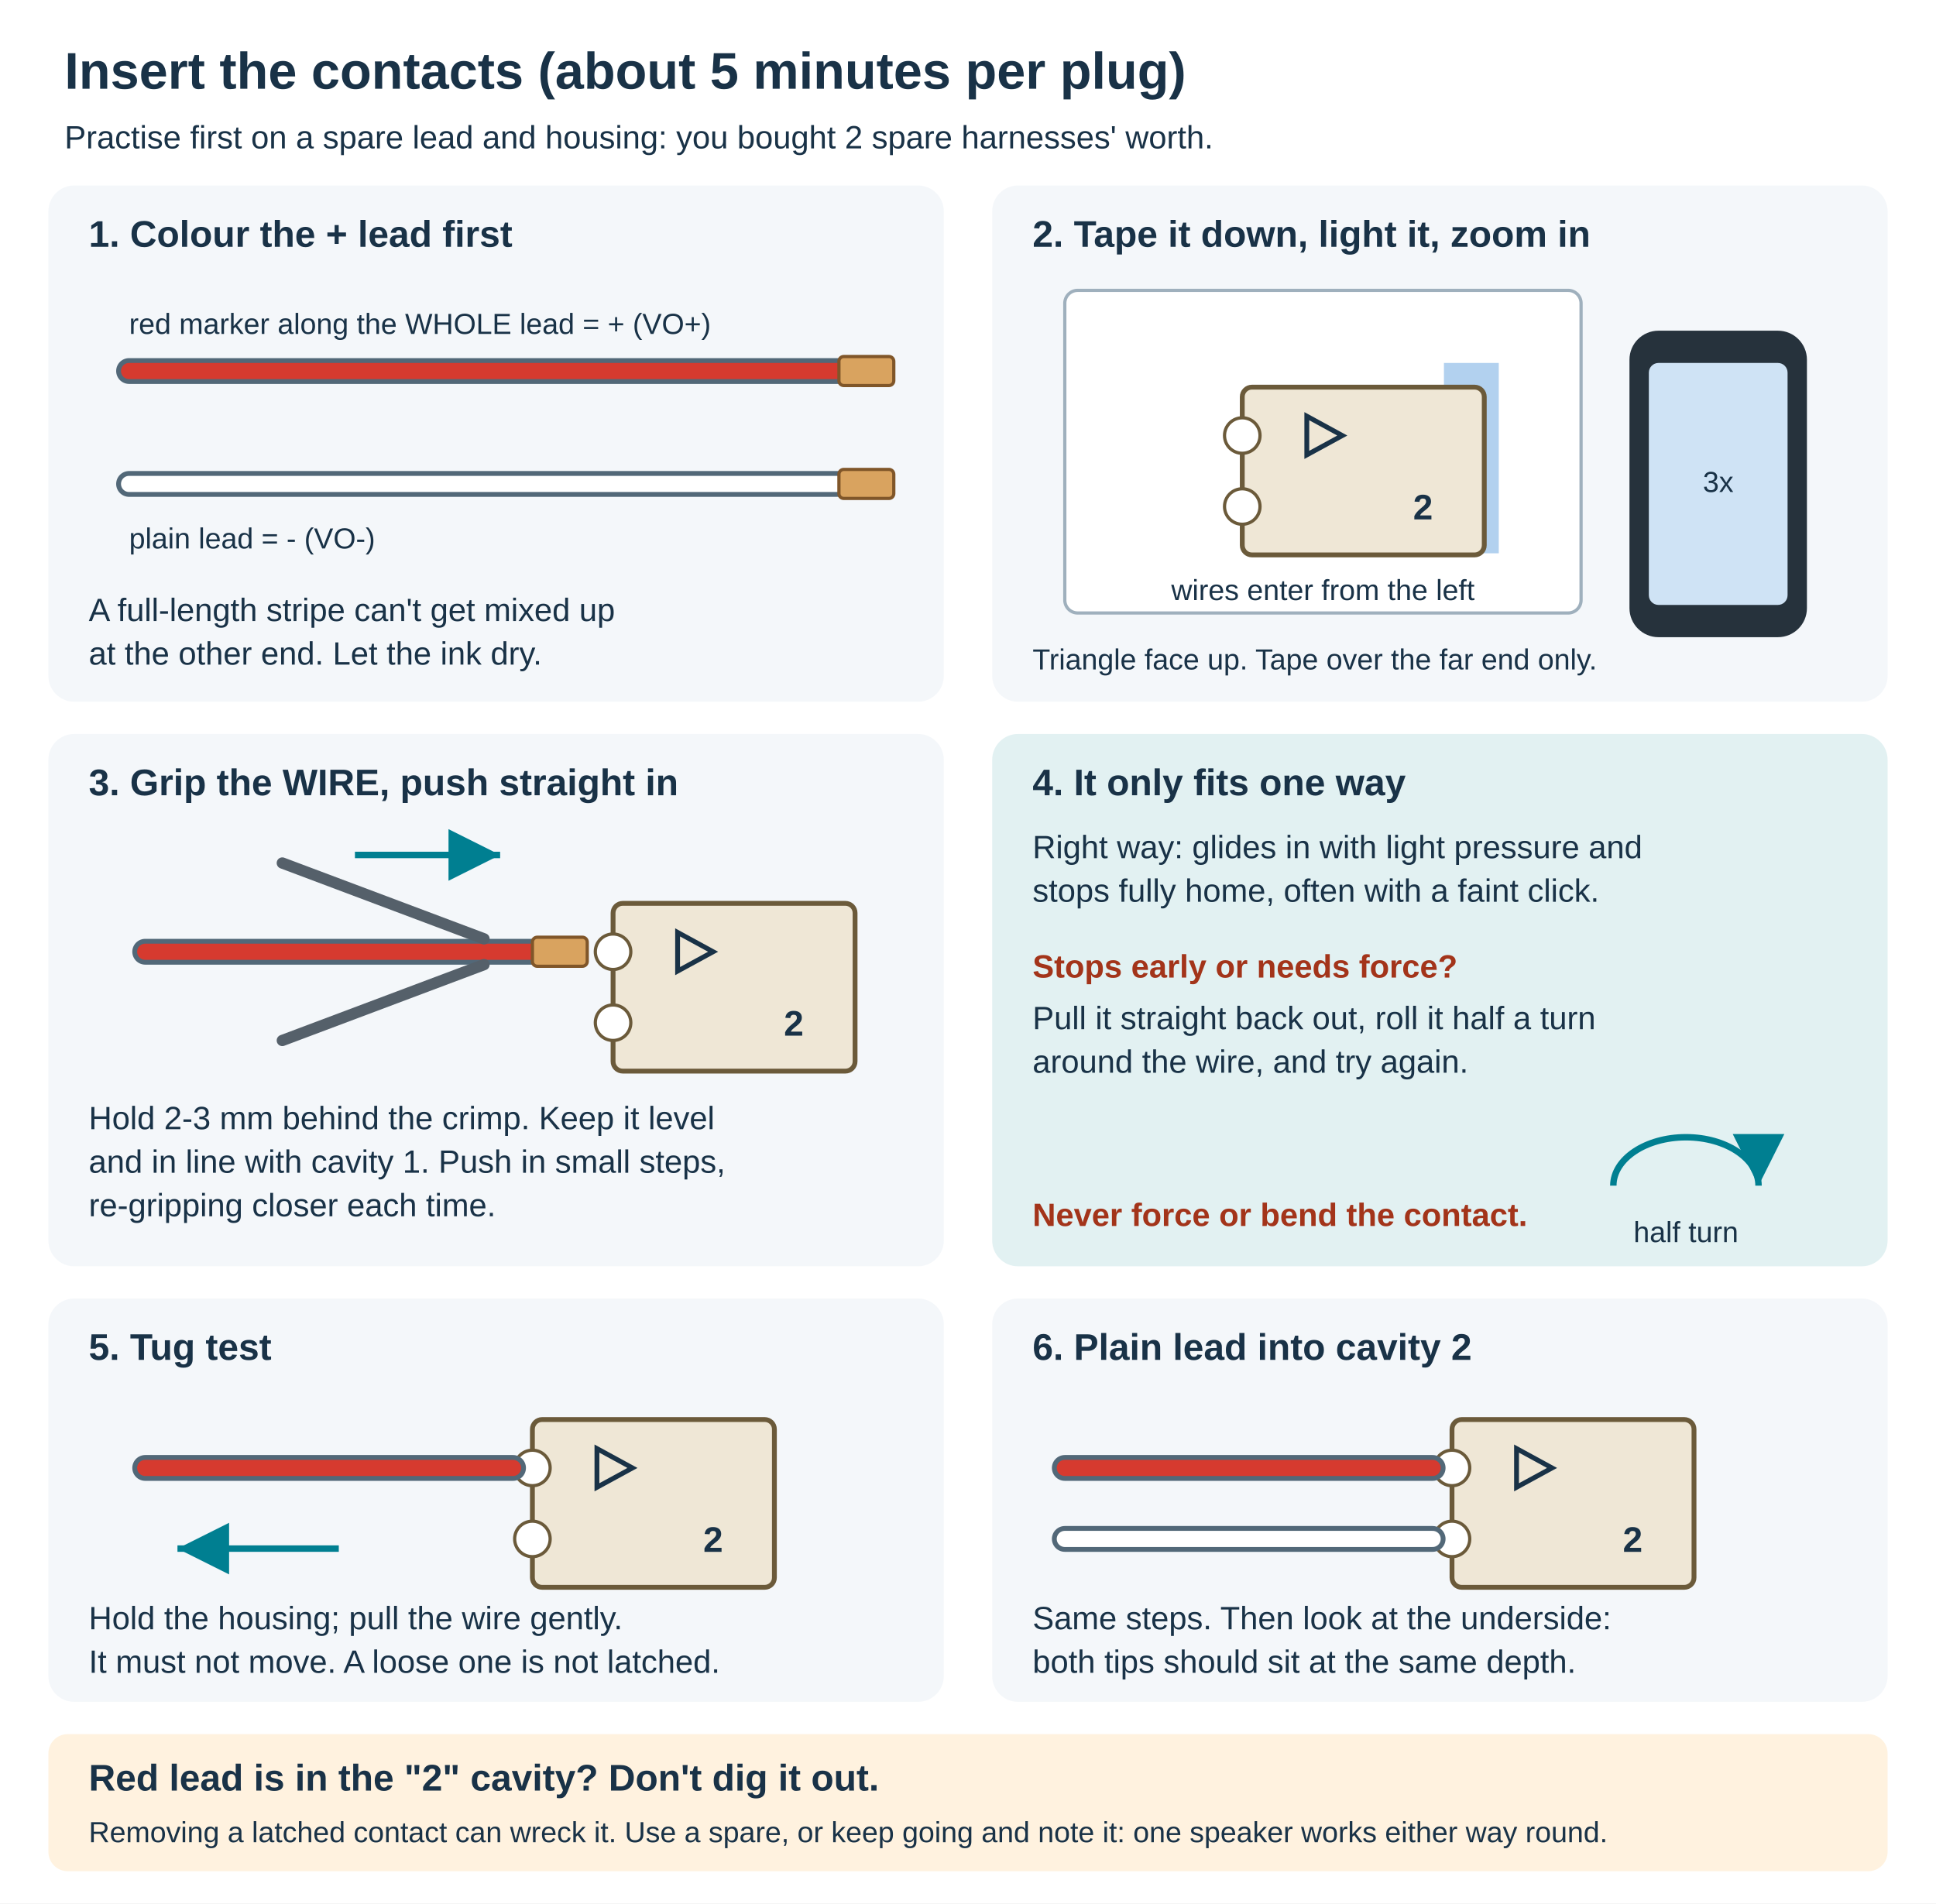
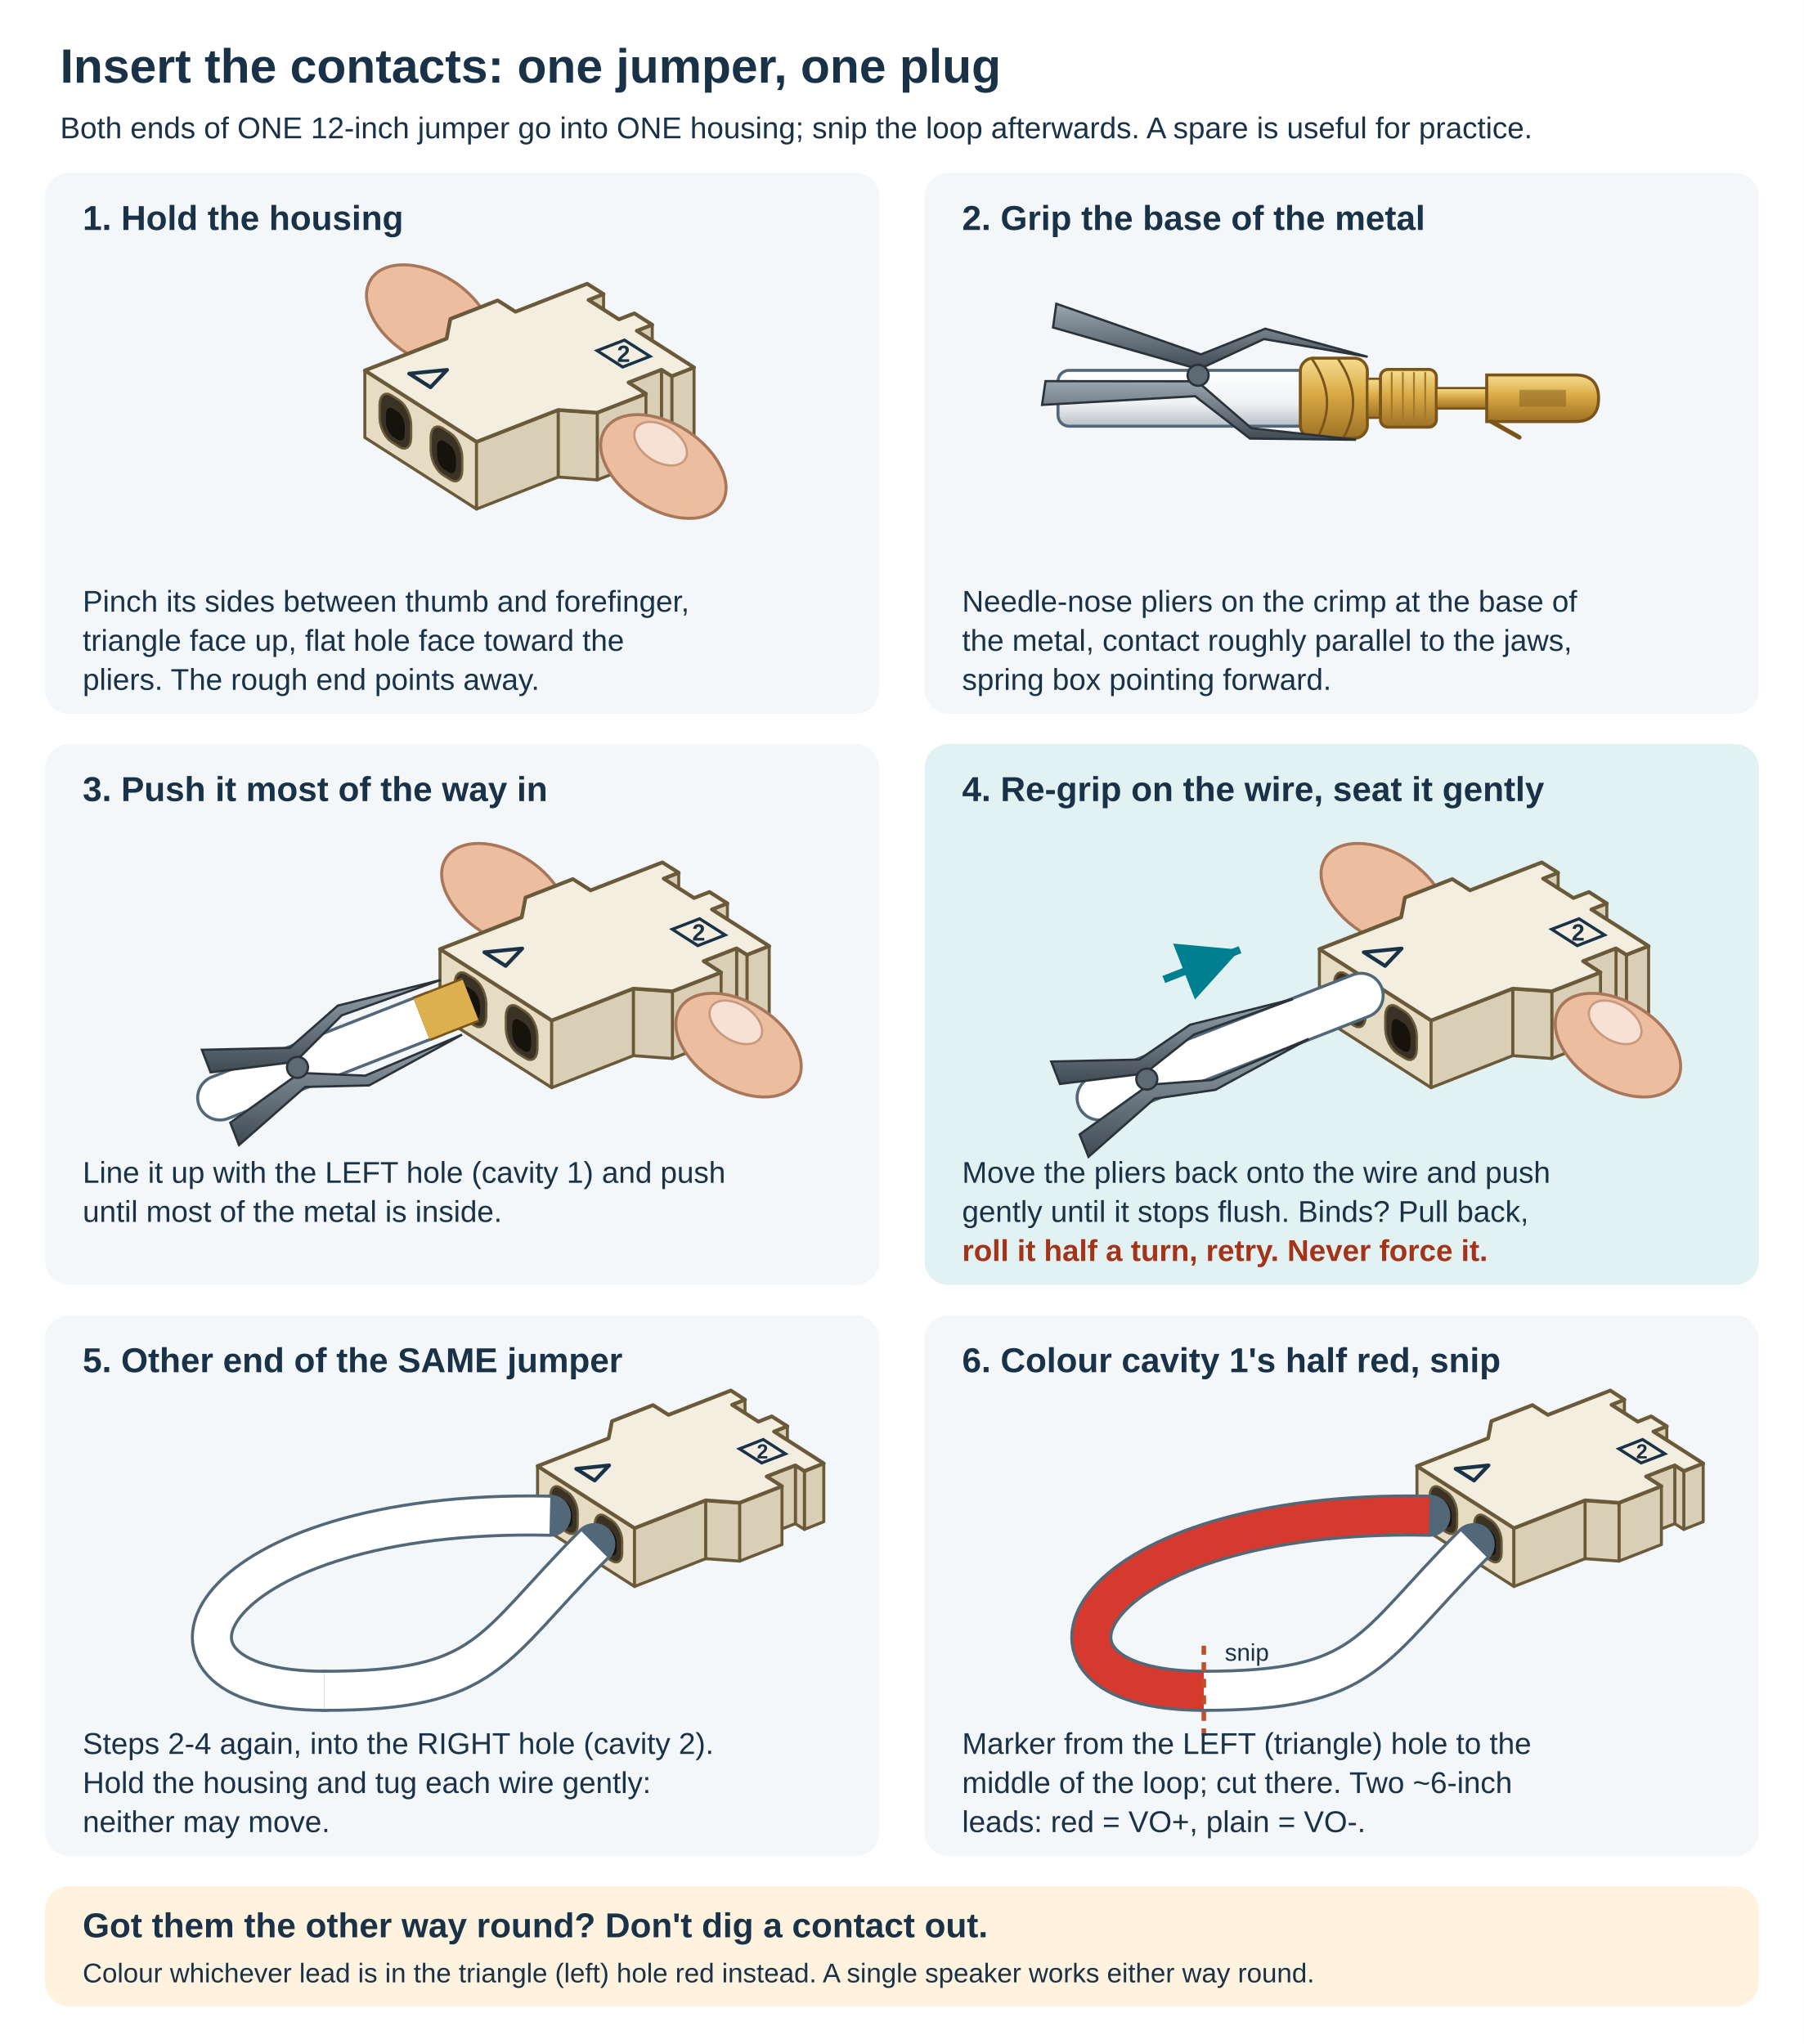
- <svg xmlns="http://www.w3.org/2000/svg" width="1200" height="1180" viewBox="0 0 1200 1180" role="img" aria-labelledby="title desc">
+ <svg xmlns="http://www.w3.org/2000/svg" width="1200" height="1360" viewBox="0 0 1200 1360" role="img" aria-labelledby="title desc">
  <defs>
    <style>
      text { font-family: Arial, sans-serif; fill: #193247; }
      .heading { font-size: 32px; font-weight: bold; }
      .label { font-size: 23px; font-weight: bold; }
      .body { font-size: 20px; }
      .note { font-size: 18px; }
+       .small { font-size: 16px; }
+       .call { font-size: 19px; fill: #8a3b12; font-weight: bold; }
      .warn { font-size: 20px; font-weight: bold; fill: #a3341a; }
    </style>
+     <linearGradient id="gold" x1="0" y1="0" x2="0" y2="1">
+       <stop offset="0" stop-color="#f6dd8f" />
+       <stop offset="0.45" stop-color="#d9a945" />
+       <stop offset="1" stop-color="#9c7124" />
+     </linearGradient>
+     <linearGradient id="wire" x1="0" y1="0" x2="0" y2="1">
+       <stop offset="0" stop-color="#ffffff" />
+       <stop offset="0.6" stop-color="#eef1f3" />
+       <stop offset="1" stop-color="#b7c0c7" />
+     </linearGradient>
+     <linearGradient id="redwire" x1="0" y1="0" x2="0" y2="1">
+       <stop offset="0" stop-color="#f08a80" />
+       <stop offset="0.6" stop-color="#d63a2f" />
+       <stop offset="1" stop-color="#9b231b" />
+     </linearGradient>
+     <linearGradient id="steel" x1="0" y1="0" x2="0" y2="1">
+       <stop offset="0" stop-color="#9aa6b0" />
+       <stop offset="1" stop-color="#3f4a53" />
+     </linearGradient>
    <marker id="arrow" markerWidth="10" markerHeight="10" refX="8" refY="4" orient="auto">
      <path d="M0 0 8 4 0 8" fill="#007f91" />
    </marker>
-     <g id="housing">
-       <rect x="0" y="0" width="150" height="104" rx="6" fill="#efe7d6" stroke="#6b5a3a" stroke-width="3" />
-       <circle cx="0" cy="30" r="11" fill="#fff" stroke="#6b5a3a" stroke-width="2" />
-       <circle cx="0" cy="74" r="11" fill="#fff" stroke="#6b5a3a" stroke-width="2" />
-       <path d="M40 18 L62 30 L40 42 Z" fill="none" stroke="#193247" stroke-width="3" />
-       <text x="112" y="82" text-anchor="middle" style="font-size:22px;font-weight:bold">2</text>
-     </g>
  </defs>
-   <rect width="1200" height="1180" fill="#fff" />
-   <text x="40" y="55" class="heading">Insert the contacts (about 5 minutes per plug)</text>
-   <text x="40" y="92" class="body">Practise first on a spare lead and housing: you bought 2 spare harnesses' worth.</text>
-   <rect x="30" y="115" width="555" height="320" rx="16" fill="#f4f7fa" />
-   <text x="55" y="153" class="label">1. Colour the + lead first</text>
-   <path d="M80 230 H520" stroke="#526878" stroke-width="16" stroke-linecap="round" />
-   <path d="M80 230 H520" stroke="#d63a2f" stroke-width="10" stroke-linecap="round" />
-   <rect x="520" y="221" width="34" height="18" rx="3" fill="#d9a35f" stroke="#805629" stroke-width="2" />
-   <path d="M80 300 H520" stroke="#526878" stroke-width="16" stroke-linecap="round" />
-   <path d="M80 300 H520" stroke="#fff" stroke-width="10" stroke-linecap="round" />
-   <rect x="520" y="291" width="34" height="18" rx="3" fill="#d9a35f" stroke="#805629" stroke-width="2" />
-   <text x="80" y="207" class="note">red marker along the WHOLE lead = + (VO+)</text>
-   <text x="80" y="340" class="note">plain lead = - (VO-)</text>
-   <text x="55" y="385" class="body">A full-length stripe can't get mixed up</text>
-   <text x="55" y="412" class="body">at the other end. Let the ink dry.</text>
-   <rect x="615" y="115" width="555" height="320" rx="16" fill="#f4f7fa" />
-   <text x="640" y="153" class="label">2. Tape it down, light it, zoom in</text>
-   <rect x="660" y="180" width="320" height="200" rx="8" fill="#fff" stroke="#9fb0bd" stroke-width="2" />
-   <rect x="895" y="225" width="34" height="118" fill="#7fb2e5" opacity="0.6" />
-   <use href="#housing" x="770" y="240" />
-   <text x="820" y="372" text-anchor="middle" class="note">wires enter from the left</text>
-   <rect x="1010" y="205" width="110" height="190" rx="18" fill="#26323c" />
-   <rect x="1022" y="225" width="86" height="150" rx="6" fill="#cfe3f5" />
-   <text x="1065" y="305" text-anchor="middle" class="note">3x</text>
-   <text x="640" y="415" class="note">Triangle face up. Tape over the far end only.</text>
-   <rect x="30" y="455" width="555" height="330" rx="16" fill="#f4f7fa" />
-   <text x="55" y="493" class="label">3. Grip the WIRE, push straight in</text>
-   <use href="#housing" x="380" y="560" />
-   <path d="M90 590 H330" stroke="#526878" stroke-width="16" stroke-linecap="round" />
-   <path d="M90 590 H330" stroke="#d63a2f" stroke-width="10" stroke-linecap="round" />
-   <rect x="330" y="581" width="34" height="18" rx="3" fill="#d9a35f" stroke="#805629" stroke-width="2" />
-   <path d="M175 535 L300 582 M175 645 L300 598" stroke="#55606a" stroke-width="7" stroke-linecap="round" />
-   <path d="M220 530 H310" stroke="#007f91" stroke-width="4" marker-end="url(#arrow)" />
-   <text x="55" y="700" class="body">Hold 2-3 mm behind the crimp. Keep it level</text>
-   <text x="55" y="727" class="body">and in line with cavity 1. Push in small steps,</text>
-   <text x="55" y="754" class="body">re-gripping closer each time.</text>
-   <rect x="615" y="455" width="555" height="330" rx="16" fill="#e2f1f2" />
-   <text x="640" y="493" class="label">4. It only fits one way</text>
-   <text x="640" y="532" class="body">Right way: glides in with light pressure and</text>
-   <text x="640" y="559" class="body">stops fully home, often with a faint click.</text>
-   <text x="640" y="606" class="warn">Stops early or needs force?</text>
-   <text x="640" y="638" class="body">Pull it straight back out, roll it half a turn</text>
-   <text x="640" y="665" class="body">around the wire, and try again.</text>
-   <path d="M1000 735 A45 30 0 1 1 1090 735" fill="none" stroke="#007f91" stroke-width="4" marker-end="url(#arrow)" />
-   <text x="1045" y="770" text-anchor="middle" class="note">half turn</text>
-   <text x="640" y="760" class="warn">Never force or bend the contact.</text>
-   <rect x="30" y="805" width="555" height="250" rx="16" fill="#f4f7fa" />
-   <text x="55" y="843" class="label">5. Tug test</text>
-   <use href="#housing" x="330" y="880" />
-   <path d="M90 910 H318" stroke="#526878" stroke-width="16" stroke-linecap="round" />
-   <path d="M90 910 H318" stroke="#d63a2f" stroke-width="10" stroke-linecap="round" />
-   <path d="M210 960 H110" stroke="#007f91" stroke-width="4" marker-end="url(#arrow)" />
-   <text x="55" y="1010" class="body">Hold the housing; pull the wire gently.</text>
-   <text x="55" y="1037" class="body">It must not move. A loose one is not latched.</text>
-   <rect x="615" y="805" width="555" height="250" rx="16" fill="#f4f7fa" />
-   <text x="640" y="843" class="label">6. Plain lead into cavity 2</text>
-   <use href="#housing" x="900" y="880" />
-   <path d="M660 910 H888" stroke="#526878" stroke-width="16" stroke-linecap="round" />
-   <path d="M660 910 H888" stroke="#d63a2f" stroke-width="10" stroke-linecap="round" />
-   <path d="M660 954 H888" stroke="#526878" stroke-width="16" stroke-linecap="round" />
-   <path d="M660 954 H888" stroke="#fff" stroke-width="10" stroke-linecap="round" />
-   <text x="640" y="1010" class="body">Same steps. Then look at the underside:</text>
-   <text x="640" y="1037" class="body">both tips should sit at the same depth.</text>
-   <rect x="30" y="1075" width="1140" height="85" rx="12" fill="#fff2df" />
-   <text x="55" y="1110" class="label">Red lead is in the "2" cavity? Don't dig it out.</text>
-   <text x="55" y="1142" class="note">Removing a latched contact can wreck it. Use a spare, or keep going and note it: one speaker works either way round.</text>
+   <rect width="1200" height="1360" fill="#fff" />
+   <text x="40" y="55" class="heading">Insert the contacts: one jumper, one plug</text>
+   <text x="40" y="92" class="body">Both ends of ONE 12-inch jumper go into ONE housing; snip the loop afterwards. A spare is useful for practice.</text>
+   <rect x="30" y="115" width="555" height="360" rx="16" fill="#f4f7fa" />
+   <text x="55" y="153" class="label">1. Hold the housing</text>
+   <ellipse cx="285.5" cy="210.7" rx="46" ry="28.5" transform="rotate(-147.4 285.5 210.7)" fill="#ecbd9e" stroke="#a8765a" stroke-width="2" />
+   <polygon points="401.5,240.3 391.5,244.2 391.5,199.6 401.5,195.7" fill="#d9cfb6" stroke="#6b5a3a" stroke-width="2" stroke-linejoin="round" />
+   <polygon points="433.9,260.7 423.6,264.7 423.6,220.1 433.9,216.1" fill="#d9cfb6" stroke="#6b5a3a" stroke-width="2" stroke-linejoin="round" />
+   <polygon points="461.7,289.2 446.9,295 446.9,250.3 461.7,244.5" fill="#d9cfb6" stroke="#6b5a3a" stroke-width="2" stroke-linejoin="round" />
+   <polygon points="446.9,295 440,290.6 440,246 446.9,250.3" fill="#d9cfb6" stroke="#6b5a3a" stroke-width="2" stroke-linejoin="round" />
+   <polygon points="440,290.6 418.1,299.2 418.1,254.5 440,246" fill="#d9cfb6" stroke="#6b5a3a" stroke-width="2" stroke-linejoin="round" />
+   <polygon points="429.7,306.6 397.3,319.3 397.3,274.6 429.7,262" fill="#d9cfb6" stroke="#6b5a3a" stroke-width="2" stroke-linejoin="round" />
+   <polygon points="317,338.7 242.7,291.1 242.7,246.5 317,294" fill="#e6dcc4" stroke="#6b5a3a" stroke-width="2" stroke-linejoin="round" />
+   <polygon points="397.3,319.3 371.3,317.4 371.3,272.8 397.3,274.6" fill="#d9cfb6" stroke="#6b5a3a" stroke-width="2" stroke-linejoin="round" />
+   <polygon points="371.3,317.4 317,338.7 317,294 371.3,272.8" fill="#d9cfb6" stroke="#6b5a3a" stroke-width="2" stroke-linejoin="round" />
+   <polygon points="242.7,246.5 297.1,225.3 299.6,212.2 331.1,199.9 342.9,207.4 390.6,188.8 401.5,195.7 391.5,199.6 411.7,212.5 422,208.5 433.9,216.1 423.6,220.1 461.7,244.5 446.9,250.3 440,246 418.1,254.5 429.7,262 397.3,274.6 371.3,272.8 317,294" fill="#f3eedf" stroke="#6b5a3a" stroke-width="2.5" stroke-linejoin="round" />
+   <polygon points="252.5,269.1 252.8,266.4 253.6,264.2 254.9,262.7 256.5,262 258.4,262.1 260.5,263.1 265.6,266.3 267.6,268 269.5,270.3 271.2,273.2 272.4,276.3 273.2,279.5 273.5,282.5 273.5,291.3 273.2,294 272.4,296.2 271.2,297.7 269.5,298.4 267.6,298.3 265.6,297.4 260.5,294.1 258.4,292.4 256.5,290.1 254.9,287.3 253.6,284.2 252.8,281 252.5,277.9" fill="#3b3226" stroke="#6b5a3a" stroke-width="1.5" />
+   <polygon points="256.7,275.6 256.9,273.9 257.4,272.6 258.1,271.7 259.1,271.3 260.2,271.4 261.5,271.9 264.5,273.9 265.8,274.9 266.9,276.3 267.9,278 268.7,279.9 269.1,281.8 269.3,283.6 269.3,288.9 269.1,290.5 268.7,291.8 267.9,292.7 266.9,293.1 265.8,293.1 264.5,292.5 261.5,290.6 260.2,289.5 259.1,288.1 258.1,286.4 257.4,284.6 256.9,282.7 256.7,280.8" fill="#16120c" />
+   <polygon points="286.5,290.9 286.8,288.2 287.6,286 288.8,284.5 290.5,283.8 292.4,283.9 294.4,284.8 299.5,288.1 301.6,289.8 303.5,292.1 305.1,294.9 306.4,298 307.2,301.2 307.5,304.3 307.5,313.1 307.2,315.8 306.4,318 305.1,319.5 303.5,320.2 301.6,320.1 299.5,319.1 294.4,315.9 292.4,314.2 290.5,311.8 288.8,309 287.6,305.9 286.8,302.7 286.5,299.6" fill="#3b3226" stroke="#6b5a3a" stroke-width="1.5" />
+   <polygon points="290.7,297.3 290.9,295.7 291.3,294.4 292.1,293.5 293.1,293 294.2,293.1 295.5,293.7 298.5,295.6 299.8,296.6 300.9,298 301.9,299.7 302.6,301.6 303.1,303.5 303.3,305.4 303.3,310.6 303.1,312.2 302.6,313.6 301.9,314.5 300.9,314.9 299.8,314.8 298.5,314.3 295.5,312.3 294.2,311.3 293.1,309.9 292.1,308.2 291.3,306.3 290.9,304.4 290.7,302.6" fill="#16120c" />
+   <polygon points="272.2,248.6 286.4,257.7 297.4,246.1" fill="none" stroke="#193247" stroke-width="2.5" stroke-linejoin="round" />
+   <polygon points="397.2,233.3 415.4,226.3 432.4,237.1 414.2,244.2" fill="none" stroke="#193247" stroke-width="2" />
+   <text x="414.8" y="240.8" text-anchor="middle" style="font-size:15.6px;font-weight:bold">2</text>
+   <ellipse cx="441.3" cy="310.4" rx="46" ry="28.5" transform="rotate(32.6 441.3 310.4)" fill="#ecbd9e" stroke="#a8765a" stroke-width="2" />
+   <ellipse cx="431.6" cy="298.6" rx="19.3" ry="12" transform="rotate(32.6 441.3 310.4)" fill="#f7e1d5" stroke="#c99a80" stroke-width="1.5" />
+   <text x="55" y="407" class="body">Pinch its sides between thumb and forefinger,</text>
+   <text x="55" y="433" class="body">triangle face up, flat hole face toward the</text>
+   <text x="55" y="459" class="body">pliers. The rough end points away.</text>
+   <rect x="615" y="115" width="555" height="360" rx="16" fill="#f4f7fa" />
+   <text x="640" y="153" class="label">2. Grip the base of the metal</text>
+   <rect x="703.8" y="246.4" width="179.8" height="37.2" rx="7.4" fill="url(#wire)" stroke="#526878" stroke-width="2" />
+   <rect x="865" y="238.3" width="44.6" height="53.3" rx="8.7" fill="url(#gold)" stroke="#7a5418" stroke-width="2" />
+   <path d="M872.4 238.3 Q891 265 876.2 291.7 M889.8 238.3 Q908.4 265 893.5 291.7" fill="none" stroke="#7a5418" stroke-width="1.6" />
+   <rect x="909.6" y="252" width="9.9" height="26" fill="url(#gold)" stroke="#7a5418" stroke-width="1.5" />
+   <rect x="918.3" y="245.8" width="37.2" height="38.4" rx="5" fill="url(#gold)" stroke="#7a5418" stroke-width="2" />
+   <path d="M925.8 247.6 V282.4" stroke="#a37a2c" stroke-width="1.2" />
+   <path d="M933.2 247.6 V282.4" stroke="#a37a2c" stroke-width="1.2" />
+   <path d="M940.6 247.6 V282.4" stroke="#a37a2c" stroke-width="1.2" />
+   <path d="M948.1 247.6 V282.4" stroke="#a37a2c" stroke-width="1.2" />
+   <rect x="955.5" y="258.2" width="37.2" height="13.6" fill="url(#gold)" stroke="#7a5418" stroke-width="1.5" />
+   <path d="M989 249.5 H1047.9 Q1063.4 249.5 1063.4 265 Q1063.4 280.5 1047.9 280.5 H989 Z" fill="url(#gold)" stroke="#7a5418" stroke-width="2" />
+   <rect x="1010.7" y="259.4" width="31" height="11.2" fill="#8a6420" opacity="0.55" />
+   <path d="M992.1 280.5 L1010.7 291" stroke="#7a5418" stroke-width="3" stroke-linecap="round" />
+   <polygon points="909.8,237.4 841.7,218.7 798.9,235.8 702.7,202.1 700.5,217.9 797.5,245.7 840.8,225.6 909.8,237.4" fill="url(#steel)" stroke="#2b333a" stroke-width="1.5" />
+   <polygon points="902,292.6 831.5,291.8 795,263.6 693.2,269.4 695.5,253.6 796.4,253.7 832.4,284.9 902,292.6" fill="url(#steel)" stroke="#2b333a" stroke-width="1.5" />
+   <circle cx="797" cy="249.7" r="7" fill="#5e6a73" stroke="#2b333a" stroke-width="1.5" />
+   <text x="640" y="407" class="body">Needle-nose pliers on the crimp at the base of</text>
+   <text x="640" y="433" class="body">the metal, contact roughly parallel to the jaws,</text>
+   <text x="640" y="459" class="body">spring box pointing forward.</text>
+   <rect x="30" y="495" width="555" height="360" rx="16" fill="#f4f7fa" />
+   <text x="55" y="533" class="label">3. Push it most of the way in</text>
+   <ellipse cx="335.5" cy="595.7" rx="46" ry="28.5" transform="rotate(-147.4 335.5 595.7)" fill="#ecbd9e" stroke="#a8765a" stroke-width="2" />
+   <polygon points="451.5,625.3 441.5,629.2 441.5,584.6 451.5,580.7" fill="#d9cfb6" stroke="#6b5a3a" stroke-width="2" stroke-linejoin="round" />
+   <polygon points="483.9,645.7 473.6,649.7 473.6,605.1 483.9,601.1" fill="#d9cfb6" stroke="#6b5a3a" stroke-width="2" stroke-linejoin="round" />
+   <polygon points="511.7,674.2 496.9,680 496.9,635.3 511.7,629.5" fill="#d9cfb6" stroke="#6b5a3a" stroke-width="2" stroke-linejoin="round" />
+   <polygon points="496.9,680 490,675.6 490,631 496.9,635.3" fill="#d9cfb6" stroke="#6b5a3a" stroke-width="2" stroke-linejoin="round" />
+   <polygon points="490,675.6 468.1,684.2 468.1,639.5 490,631" fill="#d9cfb6" stroke="#6b5a3a" stroke-width="2" stroke-linejoin="round" />
+   <polygon points="479.7,691.6 447.3,704.3 447.3,659.6 479.7,647" fill="#d9cfb6" stroke="#6b5a3a" stroke-width="2" stroke-linejoin="round" />
+   <polygon points="367,723.7 292.7,676.1 292.7,631.5 367,679" fill="#e6dcc4" stroke="#6b5a3a" stroke-width="2" stroke-linejoin="round" />
+   <polygon points="447.3,704.3 421.3,702.4 421.3,657.8 447.3,659.6" fill="#d9cfb6" stroke="#6b5a3a" stroke-width="2" stroke-linejoin="round" />
+   <polygon points="421.3,702.4 367,723.7 367,679 421.3,657.8" fill="#d9cfb6" stroke="#6b5a3a" stroke-width="2" stroke-linejoin="round" />
+   <polygon points="292.7,631.5 347.1,610.3 349.6,597.2 381.1,584.9 392.9,592.4 440.6,573.8 451.5,580.7 441.5,584.6 461.7,597.5 472,593.5 483.9,601.1 473.6,605.1 511.7,629.5 496.9,635.3 490,631 468.1,639.5 479.7,647 447.3,659.6 421.3,657.8 367,679" fill="#f3eedf" stroke="#6b5a3a" stroke-width="2.5" stroke-linejoin="round" />
+   <polygon points="302.5,654.1 302.8,651.4 303.6,649.2 304.9,647.7 306.5,647 308.4,647.1 310.5,648.1 315.6,651.3 317.6,653 319.5,655.3 321.2,658.2 322.4,661.3 323.2,664.5 323.5,667.5 323.5,676.3 323.2,679 322.4,681.2 321.2,682.7 319.5,683.4 317.6,683.3 315.6,682.4 310.5,679.1 308.4,677.4 306.5,675.1 304.9,672.3 303.6,669.2 302.8,666 302.5,662.9" fill="#3b3226" stroke="#6b5a3a" stroke-width="1.5" />
+   <polygon points="306.7,660.6 306.9,658.9 307.4,657.6 308.1,656.7 309.1,656.3 310.2,656.4 311.5,656.9 314.5,658.9 315.8,659.9 316.9,661.3 317.9,663 318.7,664.9 319.1,666.8 319.3,668.6 319.3,673.9 319.1,675.5 318.7,676.8 317.9,677.7 316.9,678.1 315.8,678.1 314.5,677.5 311.5,675.6 310.2,674.5 309.1,673.1 308.1,671.4 307.4,669.6 306.9,667.7 306.7,665.8" fill="#16120c" />
+   <polygon points="336.5,675.9 336.8,673.2 337.6,671 338.8,669.5 340.5,668.8 342.4,668.9 344.4,669.8 349.5,673.1 351.6,674.8 353.5,677.1 355.1,679.9 356.4,683 357.2,686.2 357.5,689.3 357.5,698.1 357.2,700.8 356.4,703 355.1,704.5 353.5,705.2 351.6,705.1 349.5,704.1 344.4,700.9 342.4,699.2 340.5,696.8 338.8,694 337.6,690.9 336.8,687.7 336.5,684.6" fill="#3b3226" stroke="#6b5a3a" stroke-width="1.5" />
+   <polygon points="340.7,682.3 340.9,680.7 341.3,679.4 342.1,678.5 343.1,678 344.2,678.1 345.5,678.7 348.5,680.6 349.8,681.6 350.9,683 351.9,684.7 352.6,686.6 353.1,688.5 353.3,690.4 353.3,695.6 353.1,697.2 352.6,698.6 351.9,699.5 350.9,699.9 349.8,699.8 348.5,699.3 345.5,697.3 344.2,696.3 343.1,694.9 342.1,693.2 341.3,691.3 340.9,689.4 340.7,687.6" fill="#16120c" />
+   <polygon points="322.2,633.6 336.4,642.7 347.4,631.1" fill="none" stroke="#193247" stroke-width="2.5" stroke-linejoin="round" />
+   <polygon points="447.2,618.3 465.4,611.3 482.4,622.1 464.2,629.2" fill="none" stroke="#193247" stroke-width="2" />
+   <text x="464.8" y="625.8" text-anchor="middle" style="font-size:15.6px;font-weight:bold">2</text>
+   <path d="M146.3 730.4 L287.6 675.1" fill="none" stroke="#526878" stroke-width="31.6" stroke-linecap="round" stroke-linejoin="round" />
+   <path d="M146.3 730.4 L287.6 675.1" fill="none" stroke="#ffffff" stroke-width="27.6" stroke-linecap="round" stroke-linejoin="round" />
+   <path d="M280.4 678 L313 665.2" stroke="#7a5418" stroke-width="31.5" stroke-linecap="butt" />
+   <path d="M280.4 678 L313 665.2" stroke="#ddb04f" stroke-width="28.5" stroke-linecap="butt" />
+   <polygon points="293.2,652 224.7,669.1 192.8,697.2 134.3,698.5 140.1,713.5 196.4,706.5 227.3,675.6 293.2,652" fill="url(#steel)" stroke="#2b333a" stroke-width="1.5" />
+   <polygon points="307.4,688.4 245.5,722.2 203,723.2 159,761.9 153.2,747 199.3,713.9 243,715.7 307.4,688.4" fill="url(#steel)" stroke="#2b333a" stroke-width="1.5" />
+   <circle cx="197.9" cy="710.2" r="7" fill="#5e6a73" stroke="#2b333a" stroke-width="1.5" />
+   <ellipse cx="491.3" cy="695.4" rx="46" ry="28.5" transform="rotate(32.6 491.3 695.4)" fill="#ecbd9e" stroke="#a8765a" stroke-width="2" />
+   <ellipse cx="481.6" cy="683.6" rx="19.3" ry="12" transform="rotate(32.6 491.3 695.4)" fill="#f7e1d5" stroke="#c99a80" stroke-width="1.5" />
+   <text x="55" y="787" class="body">Line it up with the LEFT hole (cavity 1) and push</text>
+   <text x="55" y="813" class="body">until most of the metal is inside.</text>
+   <rect x="615" y="495" width="555" height="360" rx="16" fill="#e2f1f2" />
+   <text x="640" y="533" class="label">4. Re-grip on the wire, seat it gently</text>
+   <ellipse cx="920.5" cy="595.7" rx="46" ry="28.5" transform="rotate(-147.4 920.5 595.7)" fill="#ecbd9e" stroke="#a8765a" stroke-width="2" />
+   <polygon points="1036.5,625.3 1026.5,629.2 1026.5,584.6 1036.5,580.7" fill="#d9cfb6" stroke="#6b5a3a" stroke-width="2" stroke-linejoin="round" />
+   <polygon points="1068.9,645.7 1058.6,649.7 1058.6,605.1 1068.9,601.1" fill="#d9cfb6" stroke="#6b5a3a" stroke-width="2" stroke-linejoin="round" />
+   <polygon points="1096.7,674.2 1081.9,680 1081.9,635.3 1096.7,629.5" fill="#d9cfb6" stroke="#6b5a3a" stroke-width="2" stroke-linejoin="round" />
+   <polygon points="1081.9,680 1075,675.6 1075,631 1081.9,635.3" fill="#d9cfb6" stroke="#6b5a3a" stroke-width="2" stroke-linejoin="round" />
+   <polygon points="1075,675.6 1053.1,684.2 1053.1,639.5 1075,631" fill="#d9cfb6" stroke="#6b5a3a" stroke-width="2" stroke-linejoin="round" />
+   <polygon points="1064.7,691.6 1032.3,704.3 1032.3,659.6 1064.7,647" fill="#d9cfb6" stroke="#6b5a3a" stroke-width="2" stroke-linejoin="round" />
+   <polygon points="952,723.7 877.7,676.1 877.7,631.5 952,679" fill="#e6dcc4" stroke="#6b5a3a" stroke-width="2" stroke-linejoin="round" />
+   <polygon points="1032.3,704.3 1006.3,702.4 1006.3,657.8 1032.3,659.6" fill="#d9cfb6" stroke="#6b5a3a" stroke-width="2" stroke-linejoin="round" />
+   <polygon points="1006.3,702.4 952,723.7 952,679 1006.3,657.8" fill="#d9cfb6" stroke="#6b5a3a" stroke-width="2" stroke-linejoin="round" />
+   <polygon points="877.7,631.5 932.1,610.3 934.6,597.2 966.1,584.9 977.9,592.4 1025.6,573.8 1036.5,580.7 1026.5,584.6 1046.7,597.5 1057,593.5 1068.9,601.1 1058.6,605.1 1096.7,629.5 1081.9,635.3 1075,631 1053.1,639.5 1064.7,647 1032.3,659.6 1006.3,657.8 952,679" fill="#f3eedf" stroke="#6b5a3a" stroke-width="2.5" stroke-linejoin="round" />
+   <polygon points="887.5,654.1 887.8,651.4 888.6,649.2 889.9,647.7 891.5,647 893.4,647.1 895.5,648.1 900.6,651.3 902.6,653 904.5,655.3 906.2,658.2 907.4,661.3 908.2,664.5 908.5,667.5 908.5,676.3 908.2,679 907.4,681.2 906.2,682.7 904.5,683.4 902.6,683.3 900.6,682.4 895.5,679.1 893.4,677.4 891.5,675.1 889.9,672.3 888.6,669.2 887.8,666 887.5,662.9" fill="#3b3226" stroke="#6b5a3a" stroke-width="1.5" />
+   <polygon points="891.7,660.6 891.9,658.9 892.4,657.6 893.1,656.7 894.1,656.3 895.2,656.4 896.5,656.9 899.5,658.9 900.8,659.9 901.9,661.3 902.9,663 903.7,664.9 904.1,666.8 904.3,668.6 904.3,673.9 904.1,675.5 903.7,676.8 902.9,677.7 901.9,678.1 900.8,678.1 899.5,677.5 896.5,675.6 895.2,674.5 894.1,673.1 893.1,671.4 892.4,669.6 891.9,667.7 891.7,665.8" fill="#16120c" />
+   <polygon points="921.5,675.9 921.8,673.2 922.6,671 923.8,669.5 925.5,668.8 927.4,668.9 929.4,669.8 934.5,673.1 936.6,674.8 938.5,677.1 940.1,679.9 941.4,683 942.2,686.2 942.5,689.3 942.5,698.1 942.2,700.8 941.4,703 940.1,704.5 938.5,705.2 936.6,705.1 934.5,704.1 929.4,700.9 927.4,699.2 925.5,696.8 923.8,694 922.6,690.9 921.8,687.7 921.5,684.6" fill="#3b3226" stroke="#6b5a3a" stroke-width="1.5" />
+   <polygon points="925.7,682.3 925.9,680.7 926.3,679.4 927.1,678.5 928.1,678 929.2,678.1 930.5,678.7 933.5,680.6 934.8,681.6 935.9,683 936.9,684.7 937.6,686.6 938.1,688.5 938.3,690.4 938.3,695.6 938.1,697.2 937.6,698.6 936.9,699.5 935.9,699.9 934.8,699.8 933.5,699.3 930.5,697.3 929.2,696.3 928.1,694.9 927.1,693.2 926.3,691.3 925.9,689.4 925.7,687.6" fill="#16120c" />
+   <polygon points="907.2,633.6 921.4,642.7 932.4,631.1" fill="none" stroke="#193247" stroke-width="2.5" stroke-linejoin="round" />
+   <polygon points="1032.2,618.3 1050.4,611.3 1067.4,622.1 1049.2,629.2" fill="none" stroke="#193247" stroke-width="2" />
+   <text x="1049.8" y="625.8" text-anchor="middle" style="font-size:15.6px;font-weight:bold">2</text>
+   <path d="M731.3 730.4 L905.3 662.4" fill="none" stroke="#526878" stroke-width="31.6" stroke-linecap="round" stroke-linejoin="round" />
+   <path d="M731.3 730.4 L905.3 662.4" fill="none" stroke="#ffffff" stroke-width="27.6" stroke-linecap="round" stroke-linejoin="round" />
+   <polygon points="860.2,664.7 791.7,681.8 757.8,705 699.3,706.3 705.1,721.2 761.5,714.3 794.3,688.3 860.2,664.7" fill="url(#steel)" stroke="#2b333a" stroke-width="1.5" />
+   <polygon points="870.6,691.2 808.6,725.1 768,731 724.1,769.7 718.2,754.8 764.4,721.7 806.1,718.6 870.6,691.2" fill="url(#steel)" stroke="#2b333a" stroke-width="1.5" />
+   <circle cx="762.9" cy="718" r="7" fill="#5e6a73" stroke="#2b333a" stroke-width="1.5" />
+   <ellipse cx="1076.3" cy="695.4" rx="46" ry="28.5" transform="rotate(32.6 1076.3 695.4)" fill="#ecbd9e" stroke="#a8765a" stroke-width="2" />
+   <ellipse cx="1066.6" cy="683.6" rx="19.3" ry="12" transform="rotate(32.6 1076.3 695.4)" fill="#f7e1d5" stroke="#c99a80" stroke-width="1.5" />
+   <path d="M774.2 651.7 L824.9 631.9" stroke="#007f91" stroke-width="5" marker-end="url(#arrow)" />
+   <text x="640" y="787" class="body">Move the pliers back onto the wire and push</text>
+   <text x="640" y="813" class="body">gently until it stops flush. Binds? Pull back,</text>
+   <text x="640" y="839" class="warn">roll it half a turn, retry. Never force it.</text>
+   <rect x="30" y="875" width="555" height="360" rx="16" fill="#f4f7fa" />
+   <text x="55" y="913" class="label">5. Other end of the SAME jumper</text>
+   <polygon points="495.6,970.1 487,973.5 487,934.7 495.6,931.3" fill="#d9cfb6" stroke="#6b5a3a" stroke-width="2" stroke-linejoin="round" />
+   <polygon points="523.8,987.8 514.9,991.3 514.9,952.5 523.8,949" fill="#d9cfb6" stroke="#6b5a3a" stroke-width="2" stroke-linejoin="round" />
+   <polygon points="548,1012.5 535.1,1017.6 535.1,978.8 548,973.7" fill="#d9cfb6" stroke="#6b5a3a" stroke-width="2" stroke-linejoin="round" />
+   <polygon points="535.1,1017.6 529.1,1013.8 529.1,975 535.1,978.8" fill="#d9cfb6" stroke="#6b5a3a" stroke-width="2" stroke-linejoin="round" />
+   <polygon points="529.1,1013.8 510,1021.2 510,982.4 529.1,975" fill="#d9cfb6" stroke="#6b5a3a" stroke-width="2" stroke-linejoin="round" />
+   <polygon points="520.2,1027.7 492,1038.7 492,999.9 520.2,988.9" fill="#d9cfb6" stroke="#6b5a3a" stroke-width="2" stroke-linejoin="round" />
+   <polygon points="422.1,1055.6 357.6,1014.3 357.6,975.5 422.1,1016.8" fill="#e6dcc4" stroke="#6b5a3a" stroke-width="2" stroke-linejoin="round" />
+   <polygon points="492,1038.7 469.4,1037.1 469.4,998.3 492,999.9" fill="#d9cfb6" stroke="#6b5a3a" stroke-width="2" stroke-linejoin="round" />
+   <polygon points="469.4,1037.1 422.1,1055.6 422.1,1016.8 469.4,998.3" fill="#d9cfb6" stroke="#6b5a3a" stroke-width="2" stroke-linejoin="round" />
+   <polygon points="357.6,975.5 404.9,957 407.1,945.6 434.4,934.9 444.7,941.4 486.2,925.2 495.6,931.3 487,934.7 504.5,945.9 513.4,942.4 523.8,949 514.9,952.5 548,973.7 535.1,978.8 529.1,975 510,982.4 520.2,988.9 492,999.9 469.4,998.3 422.1,1016.8" fill="#f3eedf" stroke="#6b5a3a" stroke-width="2.5" stroke-linejoin="round" />
+   <polygon points="366.1,995.1 366.3,992.8 367,990.9 368.1,989.6 369.6,988.9 371.2,989 373,989.8 377.4,992.7 379.2,994.1 380.9,996.2 382.3,998.6 383.4,1001.3 384.1,1004.1 384.3,1006.8 384.3,1014.4 384.1,1016.8 383.4,1018.7 382.3,1020 380.9,1020.6 379.2,1020.5 377.4,1019.7 373,1016.9 371.2,1015.4 369.6,1013.3 368.1,1010.9 367,1008.2 366.3,1005.4 366.1,1002.7" fill="#3b3226" stroke="#6b5a3a" stroke-width="1.5" />
+   <polygon points="369.8,1000.7 369.9,999.3 370.3,998.2 371,997.4 371.8,997 372.8,997 373.9,997.5 376.6,999.2 377.6,1000.1 378.6,1001.3 379.5,1002.8 380.1,1004.4 380.6,1006.1 380.7,1007.7 380.7,1012.3 380.6,1013.7 380.1,1014.8 379.5,1015.6 378.6,1016 377.6,1015.9 376.6,1015.4 373.9,1013.7 372.8,1012.9 371.8,1011.6 371,1010.2 370.3,1008.5 369.9,1006.9 369.8,1005.3" fill="#16120c" />
+   <polygon points="395.7,1014 395.9,1011.7 396.6,1009.8 397.7,1008.5 399.1,1007.8 400.8,1007.9 402.6,1008.7 407,1011.6 408.8,1013.1 410.4,1015.1 411.9,1017.5 413,1020.3 413.7,1023 413.9,1025.7 413.9,1033.3 413.7,1035.7 413,1037.6 411.9,1038.9 410.4,1039.5 408.8,1039.4 407,1038.6 402.6,1035.8 400.8,1034.3 399.1,1032.3 397.7,1029.8 396.6,1027.1 395.9,1024.3 395.7,1021.7" fill="#3b3226" stroke="#6b5a3a" stroke-width="1.5" />
+   <polygon points="399.3,1019.6 399.4,1018.2 399.9,1017.1 400.5,1016.3 401.4,1015.9 402.4,1016 403.4,1016.4 406.1,1018.1 407.2,1019 408.2,1020.3 409,1021.7 409.7,1023.4 410.1,1025 410.2,1026.6 410.2,1031.2 410.1,1032.6 409.7,1033.7 409,1034.5 408.2,1034.9 407.2,1034.8 406.1,1034.4 403.4,1032.7 402.4,1031.8 401.4,1030.6 400.5,1029.1 399.9,1027.5 399.4,1025.8 399.3,1024.2" fill="#16120c" />
+   <polygon points="383.3,977.3 395.6,985.1 405.2,975" fill="none" stroke="#193247" stroke-width="2.5" stroke-linejoin="round" />
+   <polygon points="491.9,964 507.7,957.8 522.5,967.3 506.7,973.4" fill="none" stroke="#193247" stroke-width="2" />
+   <text x="507.2" y="970.4" text-anchor="middle" style="font-size:13.6px;font-weight:bold">2</text>
+   <path d="M365.8 1008.5 C135.8 1003.5 75.8 1125 215.8 1125" fill="none" stroke="#526878" stroke-width="28" stroke-linecap="round" />
+   <path d="M215.8 1125 C325.8 1125 325.3 1097.4 395.3 1027.4" fill="none" stroke="#526878" stroke-width="28" stroke-linecap="round" />
+   <path d="M365.8 1008.5 C135.8 1003.5 75.8 1125 215.8 1125" fill="none" stroke="#ffffff" stroke-width="24" stroke-linecap="butt" />
+   <path d="M215.8 1125 C325.8 1125 325.3 1097.4 395.3 1027.4" fill="none" stroke="#ffffff" stroke-width="24" stroke-linecap="butt" />
+   <text x="55" y="1167" class="body">Steps 2-4 again, into the RIGHT hole (cavity 2).</text>
+   <text x="55" y="1193" class="body">Hold the housing and tug each wire gently:</text>
+   <text x="55" y="1219" class="body">neither may move.</text>
+   <rect x="615" y="875" width="555" height="360" rx="16" fill="#f4f7fa" />
+   <text x="640" y="913" class="label">6. Colour cavity 1's half red, snip</text>
+   <polygon points="1080.6,970.1 1072,973.5 1072,934.7 1080.6,931.3" fill="#d9cfb6" stroke="#6b5a3a" stroke-width="2" stroke-linejoin="round" />
+   <polygon points="1108.8,987.8 1099.9,991.3 1099.9,952.5 1108.8,949" fill="#d9cfb6" stroke="#6b5a3a" stroke-width="2" stroke-linejoin="round" />
+   <polygon points="1133,1012.5 1120.1,1017.6 1120.1,978.8 1133,973.7" fill="#d9cfb6" stroke="#6b5a3a" stroke-width="2" stroke-linejoin="round" />
+   <polygon points="1120.1,1017.6 1114.1,1013.8 1114.1,975 1120.1,978.8" fill="#d9cfb6" stroke="#6b5a3a" stroke-width="2" stroke-linejoin="round" />
+   <polygon points="1114.1,1013.8 1095,1021.2 1095,982.4 1114.1,975" fill="#d9cfb6" stroke="#6b5a3a" stroke-width="2" stroke-linejoin="round" />
+   <polygon points="1105.2,1027.7 1077,1038.7 1077,999.9 1105.2,988.9" fill="#d9cfb6" stroke="#6b5a3a" stroke-width="2" stroke-linejoin="round" />
+   <polygon points="1007.1,1055.6 942.6,1014.3 942.6,975.5 1007.1,1016.8" fill="#e6dcc4" stroke="#6b5a3a" stroke-width="2" stroke-linejoin="round" />
+   <polygon points="1077,1038.7 1054.4,1037.1 1054.4,998.3 1077,999.9" fill="#d9cfb6" stroke="#6b5a3a" stroke-width="2" stroke-linejoin="round" />
+   <polygon points="1054.4,1037.1 1007.1,1055.6 1007.1,1016.8 1054.4,998.3" fill="#d9cfb6" stroke="#6b5a3a" stroke-width="2" stroke-linejoin="round" />
+   <polygon points="942.6,975.5 989.9,957 992.1,945.6 1019.4,934.9 1029.7,941.4 1071.2,925.2 1080.6,931.3 1072,934.7 1089.5,945.9 1098.4,942.4 1108.8,949 1099.9,952.5 1133,973.7 1120.1,978.8 1114.1,975 1095,982.4 1105.2,988.9 1077,999.9 1054.4,998.3 1007.1,1016.8" fill="#f3eedf" stroke="#6b5a3a" stroke-width="2.5" stroke-linejoin="round" />
+   <polygon points="951.1,995.1 951.3,992.8 952,990.9 953.1,989.6 954.6,988.9 956.2,989 958,989.8 962.4,992.7 964.2,994.1 965.9,996.2 967.3,998.6 968.4,1001.3 969.1,1004.1 969.3,1006.8 969.3,1014.4 969.1,1016.8 968.4,1018.7 967.3,1020 965.9,1020.6 964.2,1020.5 962.4,1019.7 958,1016.9 956.2,1015.4 954.6,1013.3 953.1,1010.9 952,1008.2 951.3,1005.4 951.1,1002.7" fill="#3b3226" stroke="#6b5a3a" stroke-width="1.5" />
+   <polygon points="954.8,1000.7 954.9,999.3 955.3,998.2 956,997.4 956.8,997 957.8,997 958.9,997.5 961.6,999.2 962.6,1000.1 963.6,1001.3 964.5,1002.8 965.1,1004.4 965.6,1006.1 965.7,1007.7 965.7,1012.3 965.6,1013.7 965.1,1014.8 964.5,1015.6 963.6,1016 962.6,1015.9 961.6,1015.4 958.9,1013.7 957.8,1012.9 956.8,1011.6 956,1010.2 955.3,1008.5 954.9,1006.9 954.8,1005.3" fill="#16120c" />
+   <polygon points="980.7,1014 980.9,1011.7 981.6,1009.8 982.7,1008.5 984.1,1007.8 985.8,1007.9 987.6,1008.7 992,1011.6 993.8,1013.1 995.4,1015.1 996.9,1017.5 998,1020.3 998.7,1023 998.9,1025.7 998.9,1033.3 998.7,1035.7 998,1037.6 996.9,1038.9 995.4,1039.5 993.8,1039.4 992,1038.6 987.6,1035.8 985.8,1034.3 984.1,1032.3 982.7,1029.8 981.6,1027.1 980.9,1024.3 980.7,1021.7" fill="#3b3226" stroke="#6b5a3a" stroke-width="1.5" />
+   <polygon points="984.3,1019.6 984.4,1018.2 984.9,1017.1 985.5,1016.3 986.4,1015.9 987.4,1016 988.4,1016.4 991.1,1018.1 992.2,1019 993.2,1020.3 994,1021.7 994.7,1023.4 995.1,1025 995.2,1026.6 995.2,1031.2 995.1,1032.6 994.7,1033.7 994,1034.5 993.2,1034.9 992.2,1034.8 991.1,1034.4 988.4,1032.7 987.4,1031.8 986.4,1030.6 985.5,1029.1 984.9,1027.5 984.4,1025.8 984.3,1024.2" fill="#16120c" />
+   <polygon points="968.3,977.3 980.6,985.1 990.2,975" fill="none" stroke="#193247" stroke-width="2.5" stroke-linejoin="round" />
+   <polygon points="1076.9,964 1092.7,957.8 1107.5,967.3 1091.7,973.4" fill="none" stroke="#193247" stroke-width="2" />
+   <text x="1092.2" y="970.4" text-anchor="middle" style="font-size:13.6px;font-weight:bold">2</text>
+   <path d="M950.8 1008.5 C720.8 1003.5 660.8 1125 800.8 1125" fill="none" stroke="#526878" stroke-width="28" stroke-linecap="round" />
+   <path d="M800.8 1125 C910.8 1125 910.3 1097.4 980.3 1027.4" fill="none" stroke="#526878" stroke-width="28" stroke-linecap="round" />
+   <path d="M950.8 1008.5 C720.8 1003.5 660.8 1125 800.8 1125" fill="none" stroke="#d63a2f" stroke-width="24" stroke-linecap="butt" />
+   <path d="M800.8 1125 C910.8 1125 910.3 1097.4 980.3 1027.4" fill="none" stroke="#ffffff" stroke-width="24" stroke-linecap="butt" />
+   <path d="M800.8 1095 V1155" stroke="#c14d2b" stroke-width="3" stroke-dasharray="6 5" />
+   <text x="814.8" y="1105" class="small">snip</text>
+   <text x="640" y="1167" class="body">Marker from the LEFT (triangle) hole to the</text>
+   <text x="640" y="1193" class="body">middle of the loop; cut there. Two ~6-inch</text>
+   <text x="640" y="1219" class="body">leads: red = VO+, plain = VO-.</text>
+   <rect x="30" y="1255" width="1140" height="80" rx="16" fill="#fff2df" />
+   <text x="55" y="1289" class="label">Got them the other way round? Don't dig a contact out.</text>
+   <text x="55" y="1319" class="note">Colour whichever lead is in the triangle (left) hole red instead. A single speaker works either way round.</text>
</svg>
